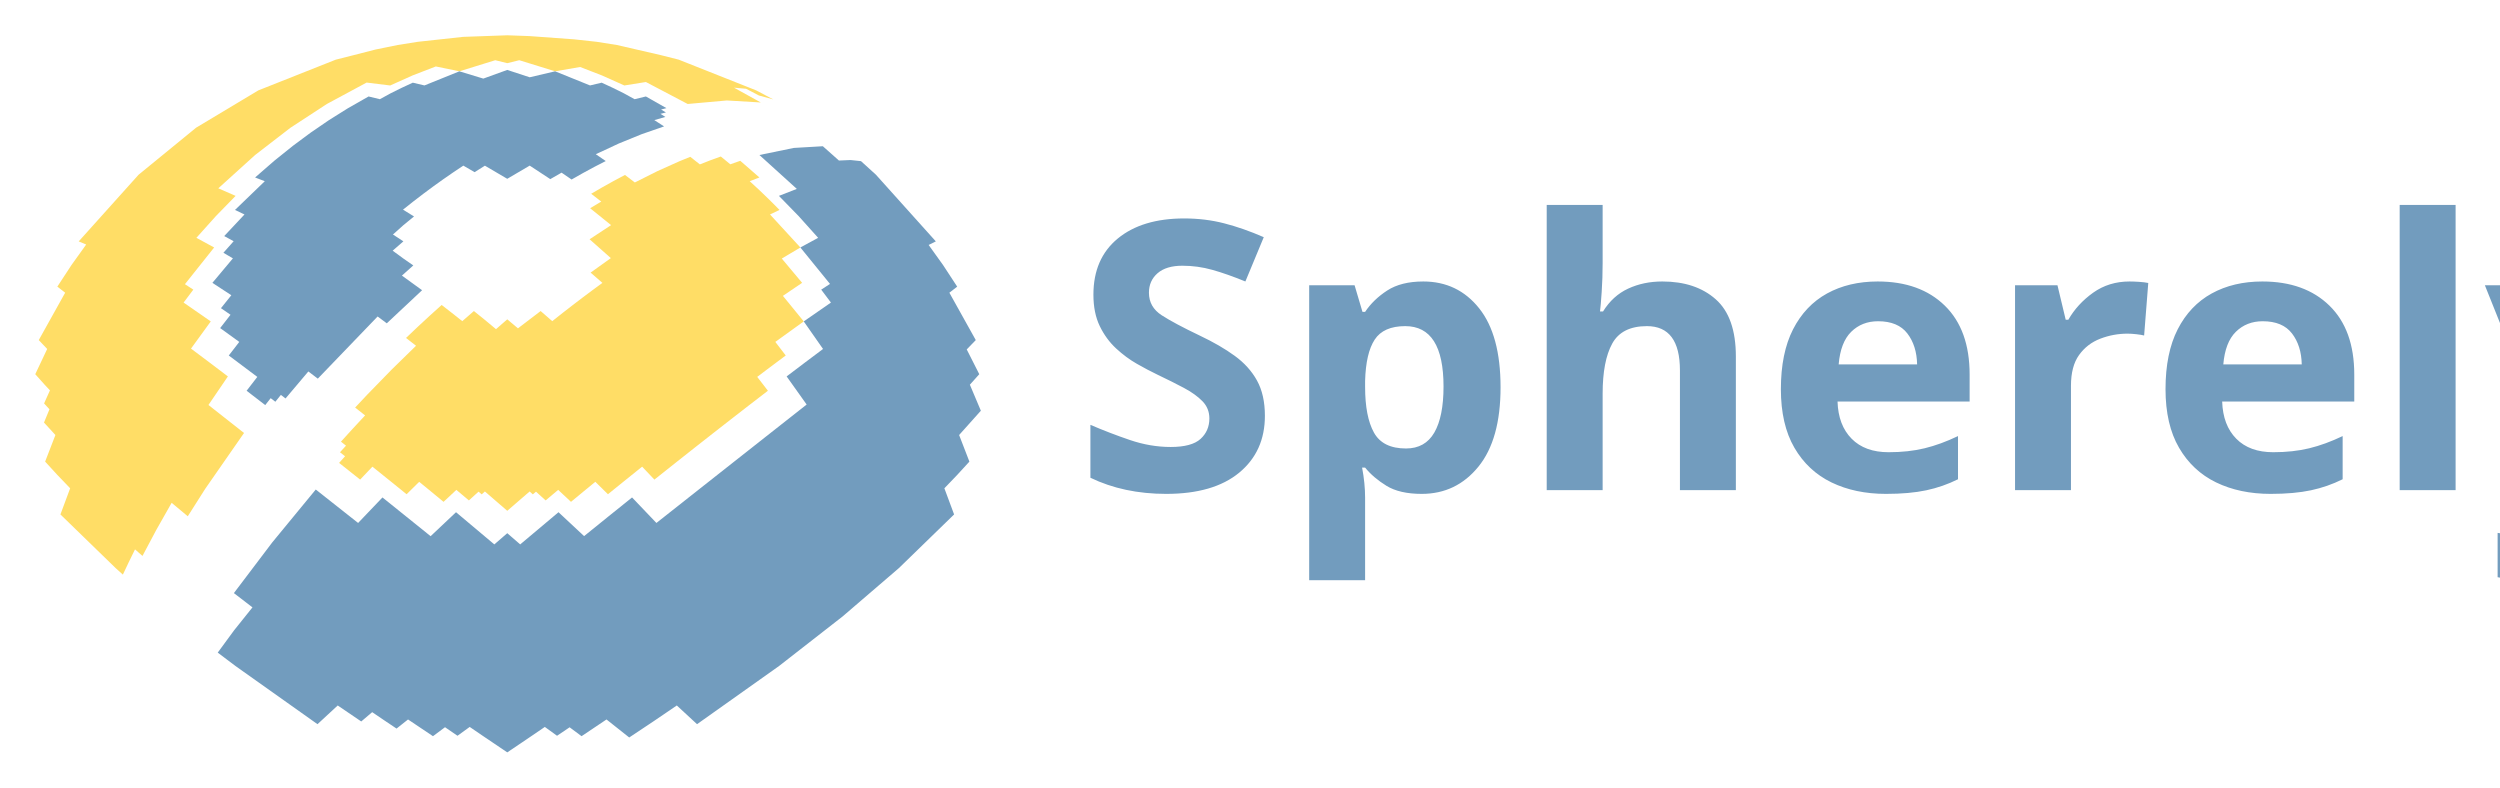
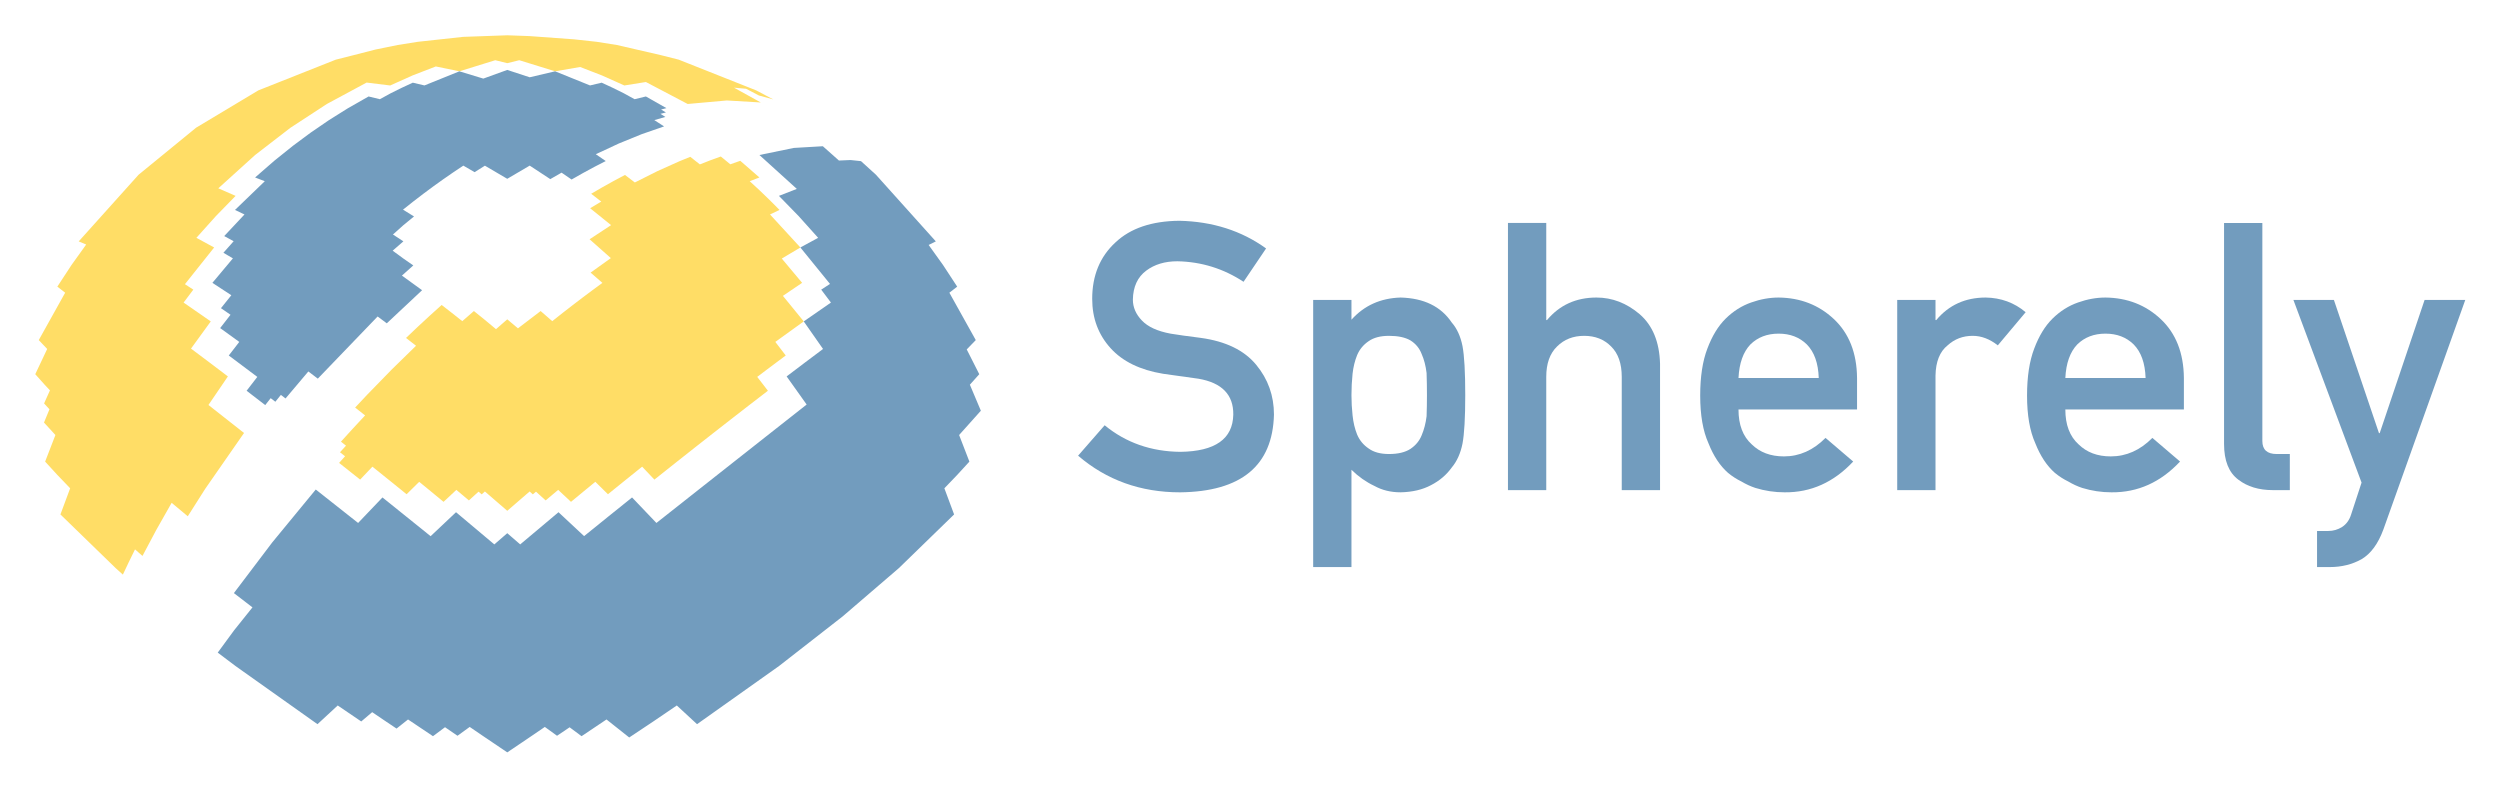
<svg xmlns="http://www.w3.org/2000/svg" width="1350.8pt" height="425.69pt" version="1.1" viewBox="0 0 1350.8 425.69">
-   <g>
-     <path d="m238.63 164.78 5.486 4.26 5.668 4.484 6.274-5.464 5.853 4.726 6.088 5.066 6.088-5.313 5.773 4.868 12.255-9.347 6.274 5.464 5.668-4.484 5.486-4.26 5.298-4.038 5.266-3.939 5.387-3.951-6.387-5.553 10.945-7.837-11.496-10.181 11.627-7.639-11.316-9.126 6.003-3.603-5.452-4.215 6.059-3.522 6.097-3.396 6.117-3.253 5.323 4.069 12.128-6.095 11.961-5.373 5.872-2.391 5.179 4.09 5.711-2.239 5.596-2.03 5.136 4.212 5.392-1.883 10.339 9-5.235 2.025 5.333 4.932 5.37 5.173 5.392 5.41-5.13 2.45 16.4 17.839-10.042 5.985 10.986 13.119-10.383 7.04 11.266 13.805-15.363 11.073 5.627 7.339-5.129 3.823-5.143 3.858-5.141 3.881 5.777 7.484-10.059 7.747-9.879 7.663-9.595 7.489-9.821 7.711-10.609 8.378-11.365 9.028-6.627-6.983-5.974 4.793-6.175 4.976-6.328 5.122-6.818-6.72-6.513 5.349-6.636 5.481-6.923-6.473-6.769 5.699-5.214-4.729-1.705 1.458-1.735-1.561-12.082 10.454-12.088-10.448-1.729 1.555-1.709-1.461-5.21 4.732-6.769-5.699-6.923 6.473-6.636-5.481-6.522-5.341-6.809 6.712-6.328-5.122-6.175-4.976-5.974-4.793-6.627 6.983-11.365-9.028 3.221-3.578-2.741-2.171 3.253-3.558-2.733-2.164 6.49-7.135 6.558-7.047-5.388-4.25 6.556-6.98 13.191-13.543 13.159-12.867-5.409-4.212 6.487-6.16 6.423-5.945z" fill="#fd6" />
-     <path d="m131.85 233.95-20.997 30.208-9.393 14.798-8.719-7.267-8.267 14.585-7.486 14.101-4.038-3.53-3.372 6.888-3.187 6.738-3.875-3.486-29.866-29.021 5.258-14.134-6.99-7.287-6.532-7.127 5.554-14.372-6.171-6.727 2.955-7.161-2.901-3.176 3.166-7.061-2.861-3.052-5.075-5.679 6.441-13.637-4.55-4.795 14.265-25.599-4.225-3.278 7.62-11.649 7.963-11.111-4.041-1.687 32.361-36.031 31.09-25.424 33.63-20.15 41.838-16.595 9.71-2.455 11.732-3.013 11.921-2.439 10.943-1.738 24.448-2.666 23.886-0.853 11.943 0.427 24.167 1.759 12.224 1.333 10.943 1.738 23.654 5.452 9.71 2.455 41.838 16.595 9.257 4.884-7.747-2.112-6.958-3.633-6.52-0.597 14.474 8.001-18.36-1.088-21.149 1.901-22.574-11.871-11.643 1.871-12.135-5.439-11.763-4.548-13.504 2.334-19.37-5.999-6.487 1.603-6.487-1.603-19.37 5.999-12.753-2.624-12.515 4.839-12.135 5.439-12.739-1.569-21.478 11.569-19.673 12.846-19.089 14.721-19.891 18.001 9.349 4.084-10.619 10.886-10.574 11.781 9.602 5.211-15.791 19.841 4.535 2.938-5.258 6.989 14.687 10.181-10.683 14.698 9.872 7.404 10.061 7.621-10.508 15.43z" fill="#fd6" />
-     <path d="m170.61 264.5 22.887 18.063 13.157-13.781 12.693 10.201 13.325 10.728 13.727-12.951 20.694 17.392 6.992-6.057 6.992 6.057 20.694-17.392 13.835 12.909 13.217-10.686 12.693-10.201 13.157 13.781 22.887-18.063 19.873-15.671 18.887-14.881 19.528-15.371-10.814-15.19 10.061-7.621 9.605-7.204-10.417-14.898 14.687-10.181-5.258-6.989 4.754-3.08-16.01-19.699 9.602-5.211-10.574-11.781-10.619-10.886 9.669-3.77-20.211-18.315 18.623-3.825 15.65-0.913 8.693 7.727 6.275-0.273 5.651 0.602 8.069 7.332 32.361 36.031-3.875 1.919 7.797 10.879 7.62 11.649-4.225 3.278 14.265 25.599-4.886 5.04 6.777 13.392-5.075 5.679 5.935 14.054-11.748 13.123 5.554 14.372-6.532 7.127-6.99 7.287 5.258 14.134-29.866 29.021-30.378 26.091-34.328 26.77-44.324 31.443-10.93-10.108-12.706 8.64-13.01 8.653-12.277-9.734-13.47 9.033-6.455-4.801-6.796 4.579-6.6-4.779-6.807 4.646-13.487 9.107-13.487-9.107-6.807-4.646-6.6 4.779-6.741-4.626-6.51 4.848-13.47-9.033-6.21 4.924-6.615-4.434-6.553-4.437-5.909 5.028-12.706-8.64-10.93 10.108-44.324-31.443-9.576-7.227 8.823-12.026 9.942-12.42-10.042-7.714 20.717-27.365z" fill="#729cbe" />
-     <path d="m228.06 156.81-19.075 17.884-4.952-3.691-32.315 33.591-5.114-3.888-12.319 14.588-2.516-1.931-2.998 3.711-2.51-1.933-2.951 3.736-10.059-7.747 5.777-7.484-15.413-11.562 5.669-7.346-10.332-7.466 5.595-7.194-5.157-3.561 5.604-6.998-10.233-6.692 11.084-13.232-5.131-3.015 5.53-6.243-5.094-2.782 10.954-11.671-5.13-2.45 16.094-15.515-5.235-2.025 10.339-9 10.036-8.062 9.644-7.157 9.773-6.691 10.452-6.558 11.086-6.305 6.096 1.483 5.771-3.171 5.948-2.945 6.066-2.818 6.293 1.494 18.881-7.626 12.928 3.929 12.928-4.685 12.134 3.975 13.723-3.219 18.881 7.626 6.293-1.494 6.066 2.818 5.948 2.945 5.771 3.171 6.096-1.483 11.086 6.305-2.864 0.75 2.606 1.58-2.961 0.766 2.666 1.658-5.971 1.724 5.267 3.397-12.098 4.197-12.348 5.034-12.448 5.798 5.37 3.678-6.184 3.187-6.156 3.336-6.109 3.468-5.414-3.712-6.097 3.498-11.117-7.303-12.139 7.13-12.07-7.089-5.571 3.5-6.078-3.53-5.601 3.734-5.448 3.771-5.286 3.79-5.279 3.915-5.426 4.161-5.563 4.412 5.947 3.681-5.723 4.69-5.657 5.063 5.636 3.688-5.792 5.051 5.523 4.048 5.626 3.921-6.143 5.49z" fill="#729cbe" />
-   </g>
-   <g transform="translate(-102.41 -113.58)" fill="none" />
+   <path d="m238.63 164.78 5.486 4.26 5.668 4.484 6.274-5.464 5.853 4.726 6.088 5.066 6.088-5.313 5.773 4.868 12.255-9.347 6.274 5.464 5.668-4.484 5.486-4.26 5.298-4.038 5.266-3.939 5.387-3.951-6.387-5.553 10.945-7.837-11.496-10.181 11.627-7.639-11.316-9.126 6.003-3.603-5.452-4.215 6.059-3.522 6.097-3.396 6.117-3.253 5.323 4.069 12.128-6.095 11.961-5.373 5.872-2.391 5.179 4.09 5.711-2.239 5.596-2.03 5.136 4.212 5.392-1.883 10.339 9-5.235 2.025 5.333 4.932 5.37 5.173 5.392 5.41-5.13 2.45 16.4 17.839-10.042 5.985 10.986 13.119-10.383 7.04 11.266 13.805-15.363 11.073 5.627 7.339-5.129 3.823-5.143 3.858-5.141 3.881 5.777 7.484-10.059 7.747-9.879 7.663-9.595 7.489-9.821 7.711-10.609 8.378-11.365 9.028-6.627-6.983-5.974 4.793-6.175 4.976-6.328 5.122-6.818-6.72-6.513 5.349-6.636 5.481-6.923-6.473-6.769 5.699-5.214-4.729-1.705 1.458-1.735-1.561-12.082 10.454-12.088-10.448-1.729 1.555-1.709-1.461-5.21 4.732-6.769-5.699-6.923 6.473-6.636-5.481-6.522-5.341-6.809 6.712-6.328-5.122-6.175-4.976-5.974-4.793-6.627 6.983-11.365-9.028 3.221-3.578-2.741-2.171 3.253-3.558-2.733-2.164 6.49-7.135 6.558-7.047-5.388-4.25 6.556-6.98 13.191-13.543 13.159-12.867-5.409-4.212 6.487-6.16 6.423-5.945z" fill="#fd6" />
+   <path d="m131.85 233.95-20.997 30.208-9.393 14.798-8.719-7.267-8.267 14.585-7.486 14.101-4.038-3.53-3.372 6.888-3.187 6.738-3.875-3.486-29.866-29.021 5.258-14.134-6.99-7.287-6.532-7.127 5.554-14.372-6.171-6.727 2.955-7.161-2.901-3.176 3.166-7.061-2.861-3.052-5.075-5.679 6.441-13.637-4.55-4.795 14.265-25.599-4.225-3.278 7.62-11.649 7.963-11.111-4.041-1.687 32.361-36.031 31.09-25.424 33.63-20.15 41.838-16.595 9.71-2.455 11.732-3.013 11.921-2.439 10.943-1.738 24.448-2.666 23.886-0.853 11.943 0.427 24.167 1.759 12.224 1.333 10.943 1.738 23.654 5.452 9.71 2.455 41.838 16.595 9.257 4.884-7.747-2.112-6.958-3.633-6.52-0.597 14.474 8.001-18.36-1.088-21.149 1.901-22.574-11.871-11.643 1.871-12.135-5.439-11.763-4.548-13.504 2.334-19.37-5.999-6.487 1.603-6.487-1.603-19.37 5.999-12.753-2.624-12.515 4.839-12.135 5.439-12.739-1.569-21.478 11.569-19.673 12.846-19.089 14.721-19.891 18.001 9.349 4.084-10.619 10.886-10.574 11.781 9.602 5.211-15.791 19.841 4.535 2.938-5.258 6.989 14.687 10.181-10.683 14.698 9.872 7.404 10.061 7.621-10.508 15.43z" fill="#fd6" />
+   <path d="m170.61 264.5 22.887 18.063 13.157-13.781 12.693 10.201 13.325 10.728 13.727-12.951 20.694 17.392 6.992-6.057 6.992 6.057 20.694-17.392 13.835 12.909 13.217-10.686 12.693-10.201 13.157 13.781 22.887-18.063 19.873-15.671 18.887-14.881 19.528-15.371-10.814-15.19 10.061-7.621 9.605-7.204-10.417-14.898 14.687-10.181-5.258-6.989 4.754-3.08-16.01-19.699 9.602-5.211-10.574-11.781-10.619-10.886 9.669-3.77-20.211-18.315 18.623-3.825 15.65-0.913 8.693 7.727 6.275-0.273 5.651 0.602 8.069 7.332 32.361 36.031-3.875 1.919 7.797 10.879 7.62 11.649-4.225 3.278 14.265 25.599-4.886 5.04 6.777 13.392-5.075 5.679 5.935 14.054-11.748 13.123 5.554 14.372-6.532 7.127-6.99 7.287 5.258 14.134-29.866 29.021-30.378 26.091-34.328 26.77-44.324 31.443-10.93-10.108-12.706 8.64-13.01 8.653-12.277-9.734-13.47 9.033-6.455-4.801-6.796 4.579-6.6-4.779-6.807 4.646-13.487 9.107-13.487-9.107-6.807-4.646-6.6 4.779-6.741-4.626-6.51 4.848-13.47-9.033-6.21 4.924-6.615-4.434-6.553-4.437-5.909 5.028-12.706-8.64-10.93 10.108-44.324-31.443-9.576-7.227 8.823-12.026 9.942-12.42-10.042-7.714 20.717-27.365z" fill="#729cbe" />
+   <path d="m228.06 156.81-19.075 17.884-4.952-3.691-32.315 33.591-5.114-3.888-12.319 14.588-2.516-1.931-2.998 3.711-2.51-1.933-2.951 3.736-10.059-7.747 5.777-7.484-15.413-11.562 5.669-7.346-10.332-7.466 5.595-7.194-5.157-3.561 5.604-6.998-10.233-6.692 11.084-13.232-5.131-3.015 5.53-6.243-5.094-2.782 10.954-11.671-5.13-2.45 16.094-15.515-5.235-2.025 10.339-9 10.036-8.062 9.644-7.157 9.773-6.691 10.452-6.558 11.086-6.305 6.096 1.483 5.771-3.171 5.948-2.945 6.066-2.818 6.293 1.494 18.881-7.626 12.928 3.929 12.928-4.685 12.134 3.975 13.723-3.219 18.881 7.626 6.293-1.494 6.066 2.818 5.948 2.945 5.771 3.171 6.096-1.483 11.086 6.305-2.864 0.75 2.606 1.58-2.961 0.766 2.666 1.658-5.971 1.724 5.267 3.397-12.098 4.197-12.348 5.034-12.448 5.798 5.37 3.678-6.184 3.187-6.156 3.336-6.109 3.468-5.414-3.712-6.097 3.498-11.117-7.303-12.139 7.13-12.07-7.089-5.571 3.5-6.078-3.53-5.601 3.734-5.448 3.771-5.286 3.79-5.279 3.915-5.426 4.161-5.563 4.412 5.947 3.681-5.723 4.69-5.657 5.063 5.636 3.688-5.792 5.051 5.523 4.048 5.626 3.921-6.143 5.49z" fill="#729cbe" />
  <defs>
    <style type="text/css">*{stroke-linejoin: round; stroke-linecap: butt}</style>
  </defs>
-   <text x="579.839" y="264.823" fill="#729cbe" font-family="'DIN Alternate'" font-size="202.76px" font-weight="bold" stroke-linejoin="round" stroke-width="1.056" style="font-variant-caps:normal;font-variant-east-asian:normal;font-variant-ligatures:normal;font-variant-numeric:normal;line-height:1.25" xml:space="preserve">
-     <tspan x="579.839" y="264.823" fill="#729cbe" font-family="'DIN Alternate'" font-size="202.76px" font-weight="bold" stroke-width="1.056" style="font-variant-caps:normal;font-variant-east-asian:normal;font-variant-ligatures:normal;font-variant-numeric:normal">Spherely</tspan>
-   </text>
+   <g fill="#729cbe" stroke-width="1.056" aria-label="Spherely">
+     <path d="m596.87 229.78-14.356 16.435q23.068 19.801 55.145 19.801 49.601-0.594 50.69-41.978 0-15.346-9.603-26.929-9.702-11.781-29.998-14.554-10.296-1.287-16.237-2.277-10.692-1.98-15.544-7.128-4.851-5.049-4.851-11.286 0.198-10.395 7.227-15.643 6.732-5.049 16.831-5.049 19.504 0.396 35.74 11.088l12.177-18.019q-19.9-14.356-46.829-14.95-22.375 0.198-34.552 11.682-12.573 11.583-12.573 30.493 0 15.742 9.999 26.731 9.702 10.692 28.315 13.762 10.395 1.485 19.108 2.673 19.009 3.267 18.811 19.405-0.396 19.702-28.513 20.098-23.761-0.198-40.988-14.356z" />
+     <path d="m709.53 306.4h20.692v-52.571q5.643 5.544 12.375 8.712 6.237 3.465 14.158 3.465 9.603-0.198 16.435-3.861 6.93-3.564 11.187-9.504 4.257-5.049 5.841-12.97 1.485-7.92 1.485-26.137 0-18.712-1.485-26.533-1.584-7.92-5.841-12.772-8.712-12.97-27.622-13.465-16.237 0.495-26.533 11.979v-10.692h-20.692zm40.988-61.085q-6.93 0-10.989-2.97-4.257-2.871-6.237-7.524-1.881-4.653-2.475-10.395-0.594-5.445-0.594-10.89 0-5.841 0.594-11.583 0.594-5.445 2.475-10.098 1.98-4.653 6.237-7.524 4.059-2.871 10.989-2.871 7.326 0 11.583 2.475 4.257 2.673 6.039 7.326 1.98 4.455 2.673 10.296 0.198 5.841 0.198 11.979 0 5.841-0.198 11.385-0.693 5.643-2.673 10.296-1.782 4.455-6.039 7.326-4.257 2.772-11.583 2.772z" />
+     <path d="m814.78 264.82h20.692v-61.184q0-10.791 5.841-16.435 5.742-5.742 14.653-5.742t14.554 5.742q5.742 5.643 5.742 16.435v61.184h20.692v-68.313q-0.495-17.623-10.989-26.731-10.593-9.009-23.365-9.009-16.534 0-26.731 12.177h-0.396v-52.472h-20.692z" />
+     <path d="m1003.4 221.26v-17.029q-0.198-20.296-12.574-31.879-12.177-11.385-29.8-11.583-7.326 0-14.851 2.673-7.623 2.673-13.762 8.712-6.039 5.94-9.9 16.237-3.861 10.098-3.861 25.345 0 15.841 4.455 25.741 4.059 10.296 10.593 16.039 3.366 2.772 7.227 4.653 3.663 2.178 7.524 3.465 7.722 2.376 15.841 2.376 21.286 0.198 37.027-16.633l-14.95-12.772q-9.9 9.999-22.474 9.999-10.791 0-17.425-6.534-7.128-6.435-7.128-18.811zm-64.056-17.029q0.594-11.979 6.435-18.118 5.94-5.841 15.247-5.841 9.306 0 15.247 5.841 6.039 6.138 6.435 18.118z" />
+     <path d="m1025.1 264.82h20.692v-61.877q0.198-11.286 6.534-16.336 5.643-5.148 13.564-5.148 7.029 0 13.564 5.148l15.049-17.92q-9.207-7.722-21.583-7.92-16.534 0-26.731 12.177h-0.396v-10.89h-20.692z" />
+     <path d="m1180 221.26v-17.029q-0.198-20.296-12.574-31.879-12.178-11.385-29.8-11.583-7.326 0-14.85 2.673-7.623 2.673-13.762 8.712-6.039 5.94-9.9 16.237-3.861 10.098-3.861 25.345 0 15.841 4.455 25.741 4.059 10.296 10.594 16.039 3.366 2.772 7.227 4.653 3.663 2.178 7.524 3.465 7.722 2.376 15.841 2.376 21.286 0.198 37.027-16.633l-14.95-12.772q-9.9 9.999-22.474 9.999-10.792 0-17.425-6.534-7.128-6.435-7.128-18.811zm-64.056-17.029q0.594-11.979 6.435-18.118 5.94-5.841 15.247-5.841 9.306 0 15.247 5.841 6.039 6.138 6.435 18.118z" />
+     <path d="m1201.7 239.87q0 13.564 7.722 19.306 7.326 5.643 18.613 5.643h9.207v-19.504h-7.128q-7.722 0-7.722-7.029v-117.81h-20.692z" />
+     <path d="m1276 260.76-5.643 17.227q-1.386 4.455-4.851 6.732-3.465 2.178-7.524 2.178h-6.039v19.504h6.831q9.603 0 17.227-4.257 7.524-4.455 11.782-16.039l44.255-124.05h-21.979l-24.256 71.976h-0.396l-24.355-71.976h-21.88z" />
+   </g>
</svg>
